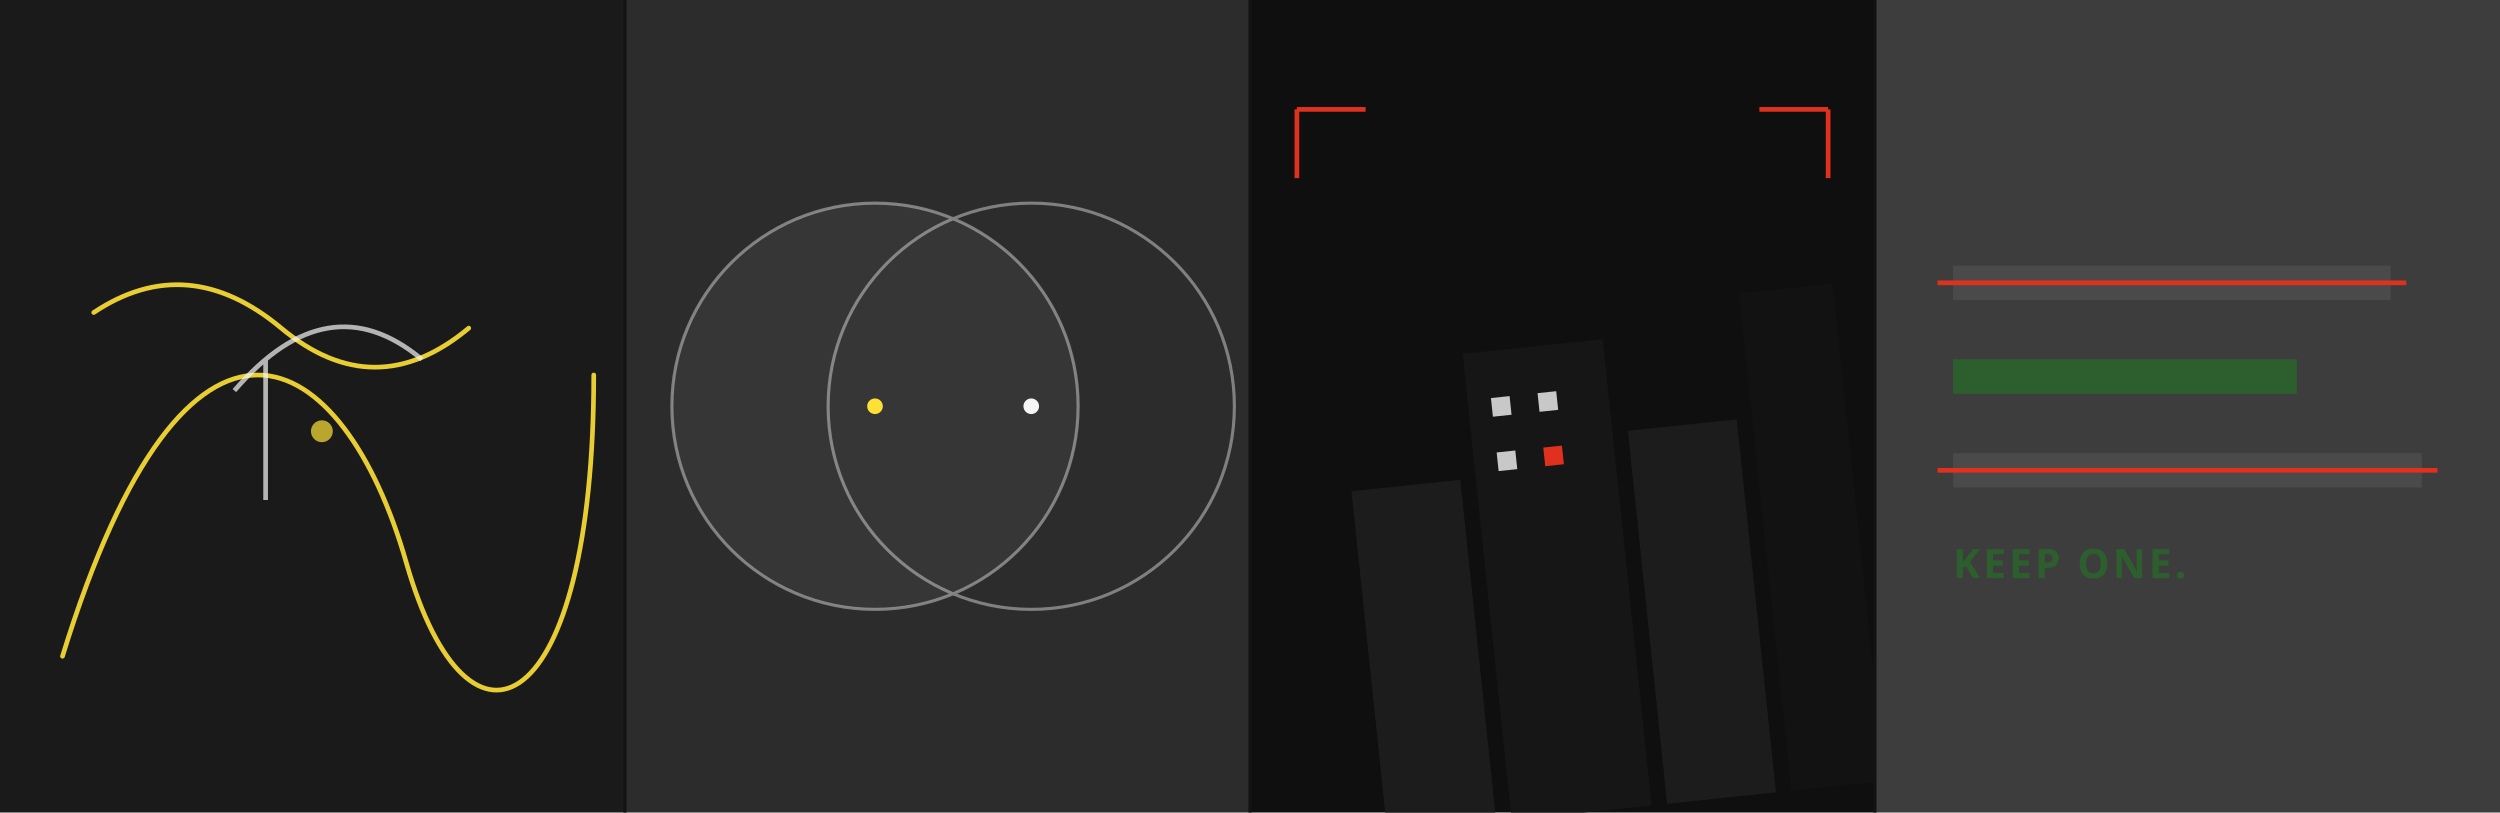
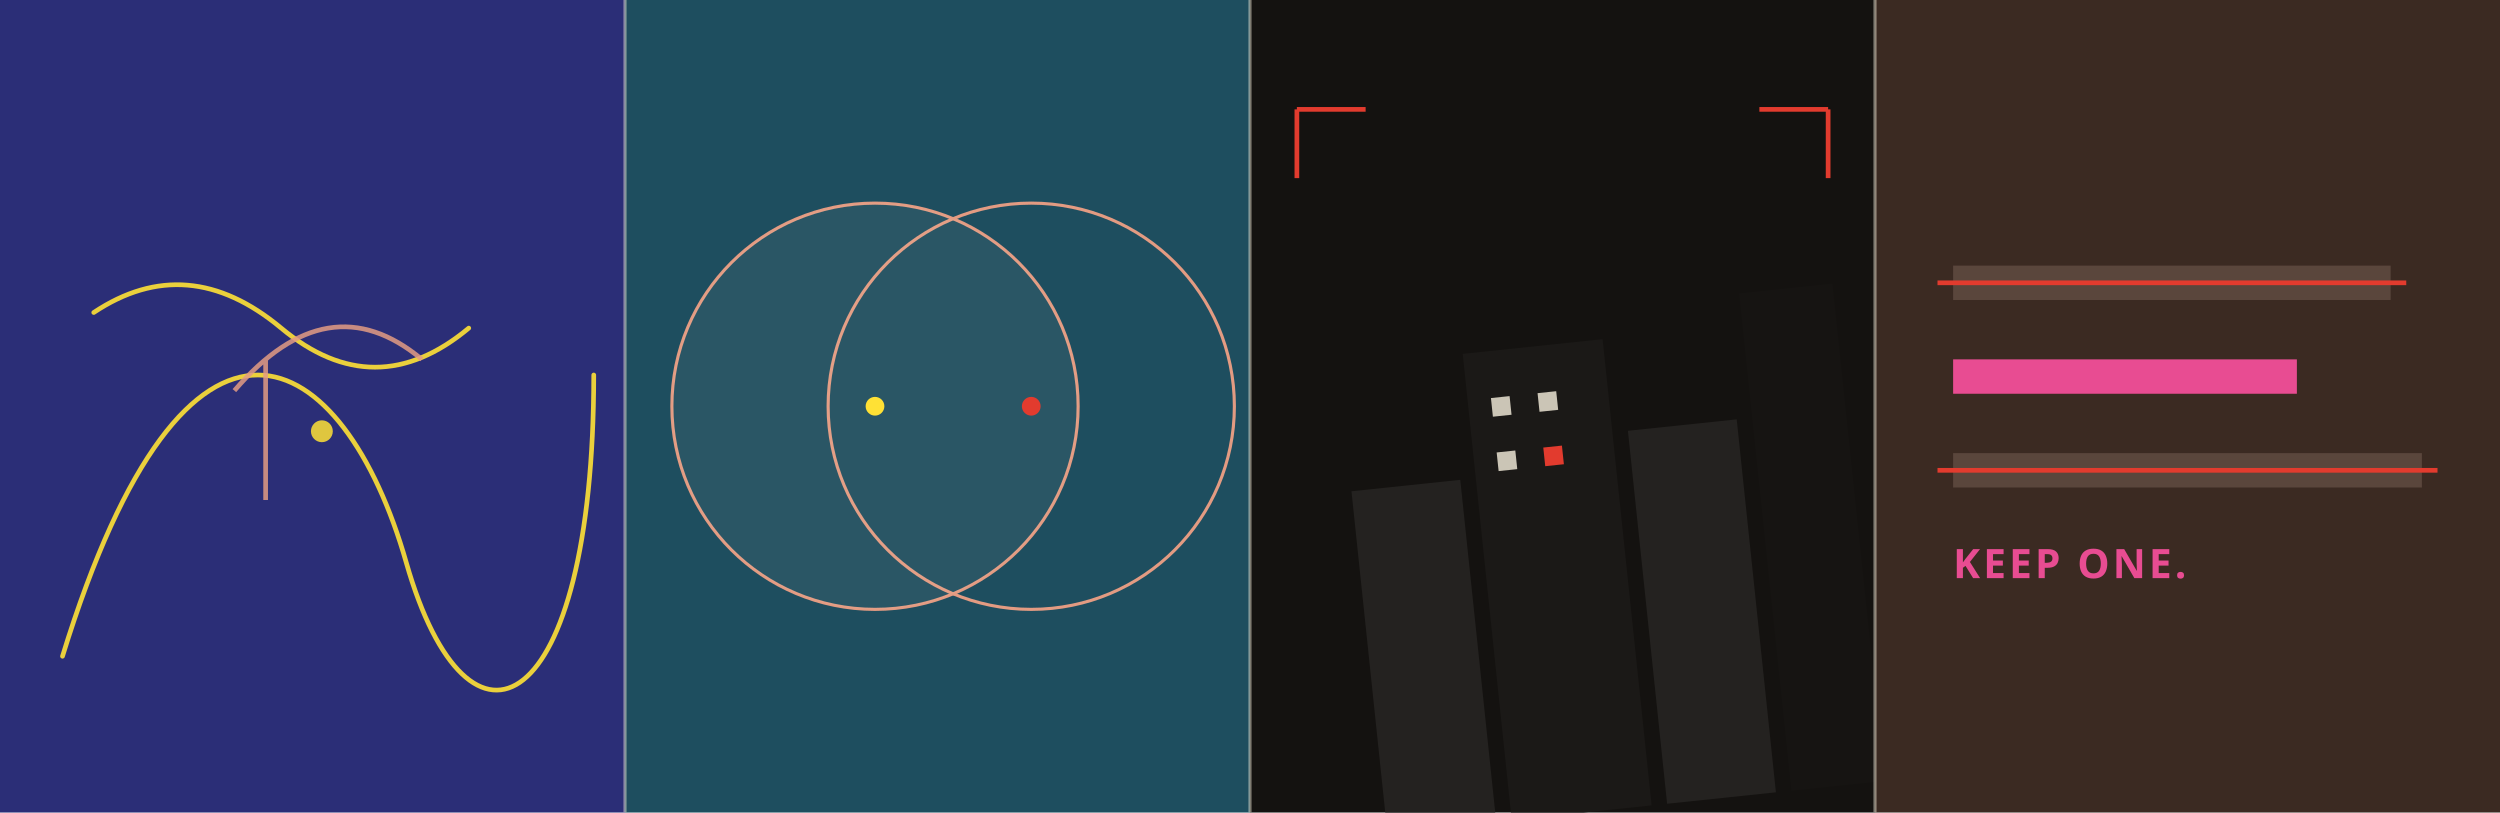
<svg xmlns="http://www.w3.org/2000/svg" width="1600" height="520" viewBox="0 0 1600 520" preserveAspectRatio="xMidYMid slice" role="img" aria-label="Four-panel collage: the Sketcher, the Philosopher, the Documentarian, the Editor">
  <g>
-     <rect x="0" y="0" width="400" height="520" fill="#1a1a1a" />
+     <rect x="0" y="0" width="400" height="520" fill="#2b2e77" />
    <g fill="none" stroke="#ffe135" stroke-width="3" stroke-linecap="round" opacity="0.9">
      <path d="M40 420 C 120 160, 220 220, 260 360 S 380 460, 380 240" />
      <path d="M60 200 q60 -40 120 10 t120 0" />
    </g>
-     <g fill="none" stroke="#f5f5f5" stroke-width="3" opacity="0.7">
+     <g fill="none" stroke="#e39b82" stroke-width="3" opacity="0.85">
      <path d="M150 250 q60 -70 120 -20 M170 230 l0 90" />
      <circle cx="206" cy="276" r="7" fill="#ffe135" stroke="none" />
    </g>
  </g>
  <g>
-     <rect x="400" y="0" width="400" height="520" fill="#2c2c2c" />
-     <circle cx="560" cy="260" r="130" fill="none" stroke="#808080" stroke-width="2" />
-     <circle cx="660" cy="260" r="130" fill="none" stroke="#808080" stroke-width="2" />
-     <circle cx="560" cy="260" r="130" fill="#f5f5f5" opacity="0.05" />
-     <circle cx="560" cy="260" r="5" fill="#ffe135" />
-     <circle cx="660" cy="260" r="5" fill="#f5f5f5" />
+     <rect x="400" y="0" width="400" height="520" fill="#1e4e5f" />
+     <circle cx="560" cy="260" r="130" fill="none" stroke="#e39b82" stroke-width="2" />
+     <circle cx="660" cy="260" r="130" fill="none" stroke="#e39b82" stroke-width="2" />
+     <circle cx="560" cy="260" r="130" fill="#eae3d2" opacity="0.06" />
+     <circle cx="560" cy="260" r="6" fill="#ffe135" />
+     <circle cx="660" cy="260" r="6" fill="#e23b2e" />
  </g>
  <g>
-     <rect x="800" y="0" width="400" height="520" fill="#0f0f0f" />
+     <rect x="800" y="0" width="400" height="520" fill="#141210" />
    <g transform="rotate(-6 1000 260)">
-       <rect x="860" y="300" width="70" height="220" fill="#1c1c1c" />
-       <rect x="940" y="220" width="90" height="300" fill="#161616" />
-       <rect x="1040" y="280" width="70" height="240" fill="#1c1c1c" />
-       <rect x="1120" y="200" width="60" height="320" fill="#121212" />
-       <g fill="#e8e8e8" opacity="0.85">
+       <rect x="860" y="300" width="70" height="220" fill="#242220" />
+       <rect x="940" y="220" width="90" height="300" fill="#1b1917" />
+       <rect x="1040" y="280" width="70" height="240" fill="#242220" />
+       <rect x="1120" y="200" width="60" height="320" fill="#161412" />
+       <g fill="#eae3d2" opacity="0.85">
        <rect x="955" y="250" width="12" height="12" />
        <rect x="985" y="250" width="12" height="12" />
        <rect x="955" y="285" width="12" height="12" />
      </g>
-       <rect x="985" y="285" width="12" height="12" fill="#e0301e" />
+       <rect x="985" y="285" width="12" height="12" fill="#e23b2e" />
    </g>
-     <g fill="none" stroke="#e0301e" stroke-width="3">
+     <g fill="none" stroke="#e23b2e" stroke-width="3">
      <path d="M830 70 h44 M830 70 v44" />
      <path d="M1170 70 h-44 M1170 70 v44" />
    </g>
  </g>
  <g>
-     <rect x="1200" y="0" width="400" height="520" fill="#3d3d3d" />
+     <rect x="1200" y="0" width="400" height="520" fill="#3b2a22" />
    <g>
-       <rect x="1250" y="170" width="280" height="22" fill="#4a4a4a" />
-       <line x1="1240" y1="181" x2="1540" y2="181" stroke="#e0301e" stroke-width="3" />
-       <rect x="1250" y="230" width="220" height="22" fill="#2d5f2e" />
-       <rect x="1250" y="290" width="300" height="22" fill="#4a4a4a" />
-       <line x1="1240" y1="301" x2="1560" y2="301" stroke="#e0301e" stroke-width="3" />
+       <rect x="1250" y="170" width="280" height="22" fill="#5a463c" />
+       <line x1="1240" y1="181" x2="1540" y2="181" stroke="#e23b2e" stroke-width="3" />
+       <rect x="1250" y="230" width="220" height="22" fill="#e84c92" />
+       <rect x="1250" y="290" width="300" height="22" fill="#5a463c" />
+       <line x1="1240" y1="301" x2="1560" y2="301" stroke="#e23b2e" stroke-width="3" />
    </g>
-     <text x="1250" y="370" font-family="'Arial Narrow', sans-serif" font-size="26" font-weight="bold" letter-spacing="2" fill="#2d5f2e">KEEP ONE.</text>
+     <text x="1250" y="370" font-family="'Arial Narrow', sans-serif" font-size="26" font-weight="bold" letter-spacing="2" fill="#e84c92">KEEP ONE.</text>
  </g>
-   <g stroke="#141312" stroke-width="2">
+   <g stroke="#eae3d2" stroke-width="2" opacity="0.5">
    <line x1="400" y1="0" x2="400" y2="520" />
    <line x1="800" y1="0" x2="800" y2="520" />
    <line x1="1200" y1="0" x2="1200" y2="520" />
  </g>
</svg>
